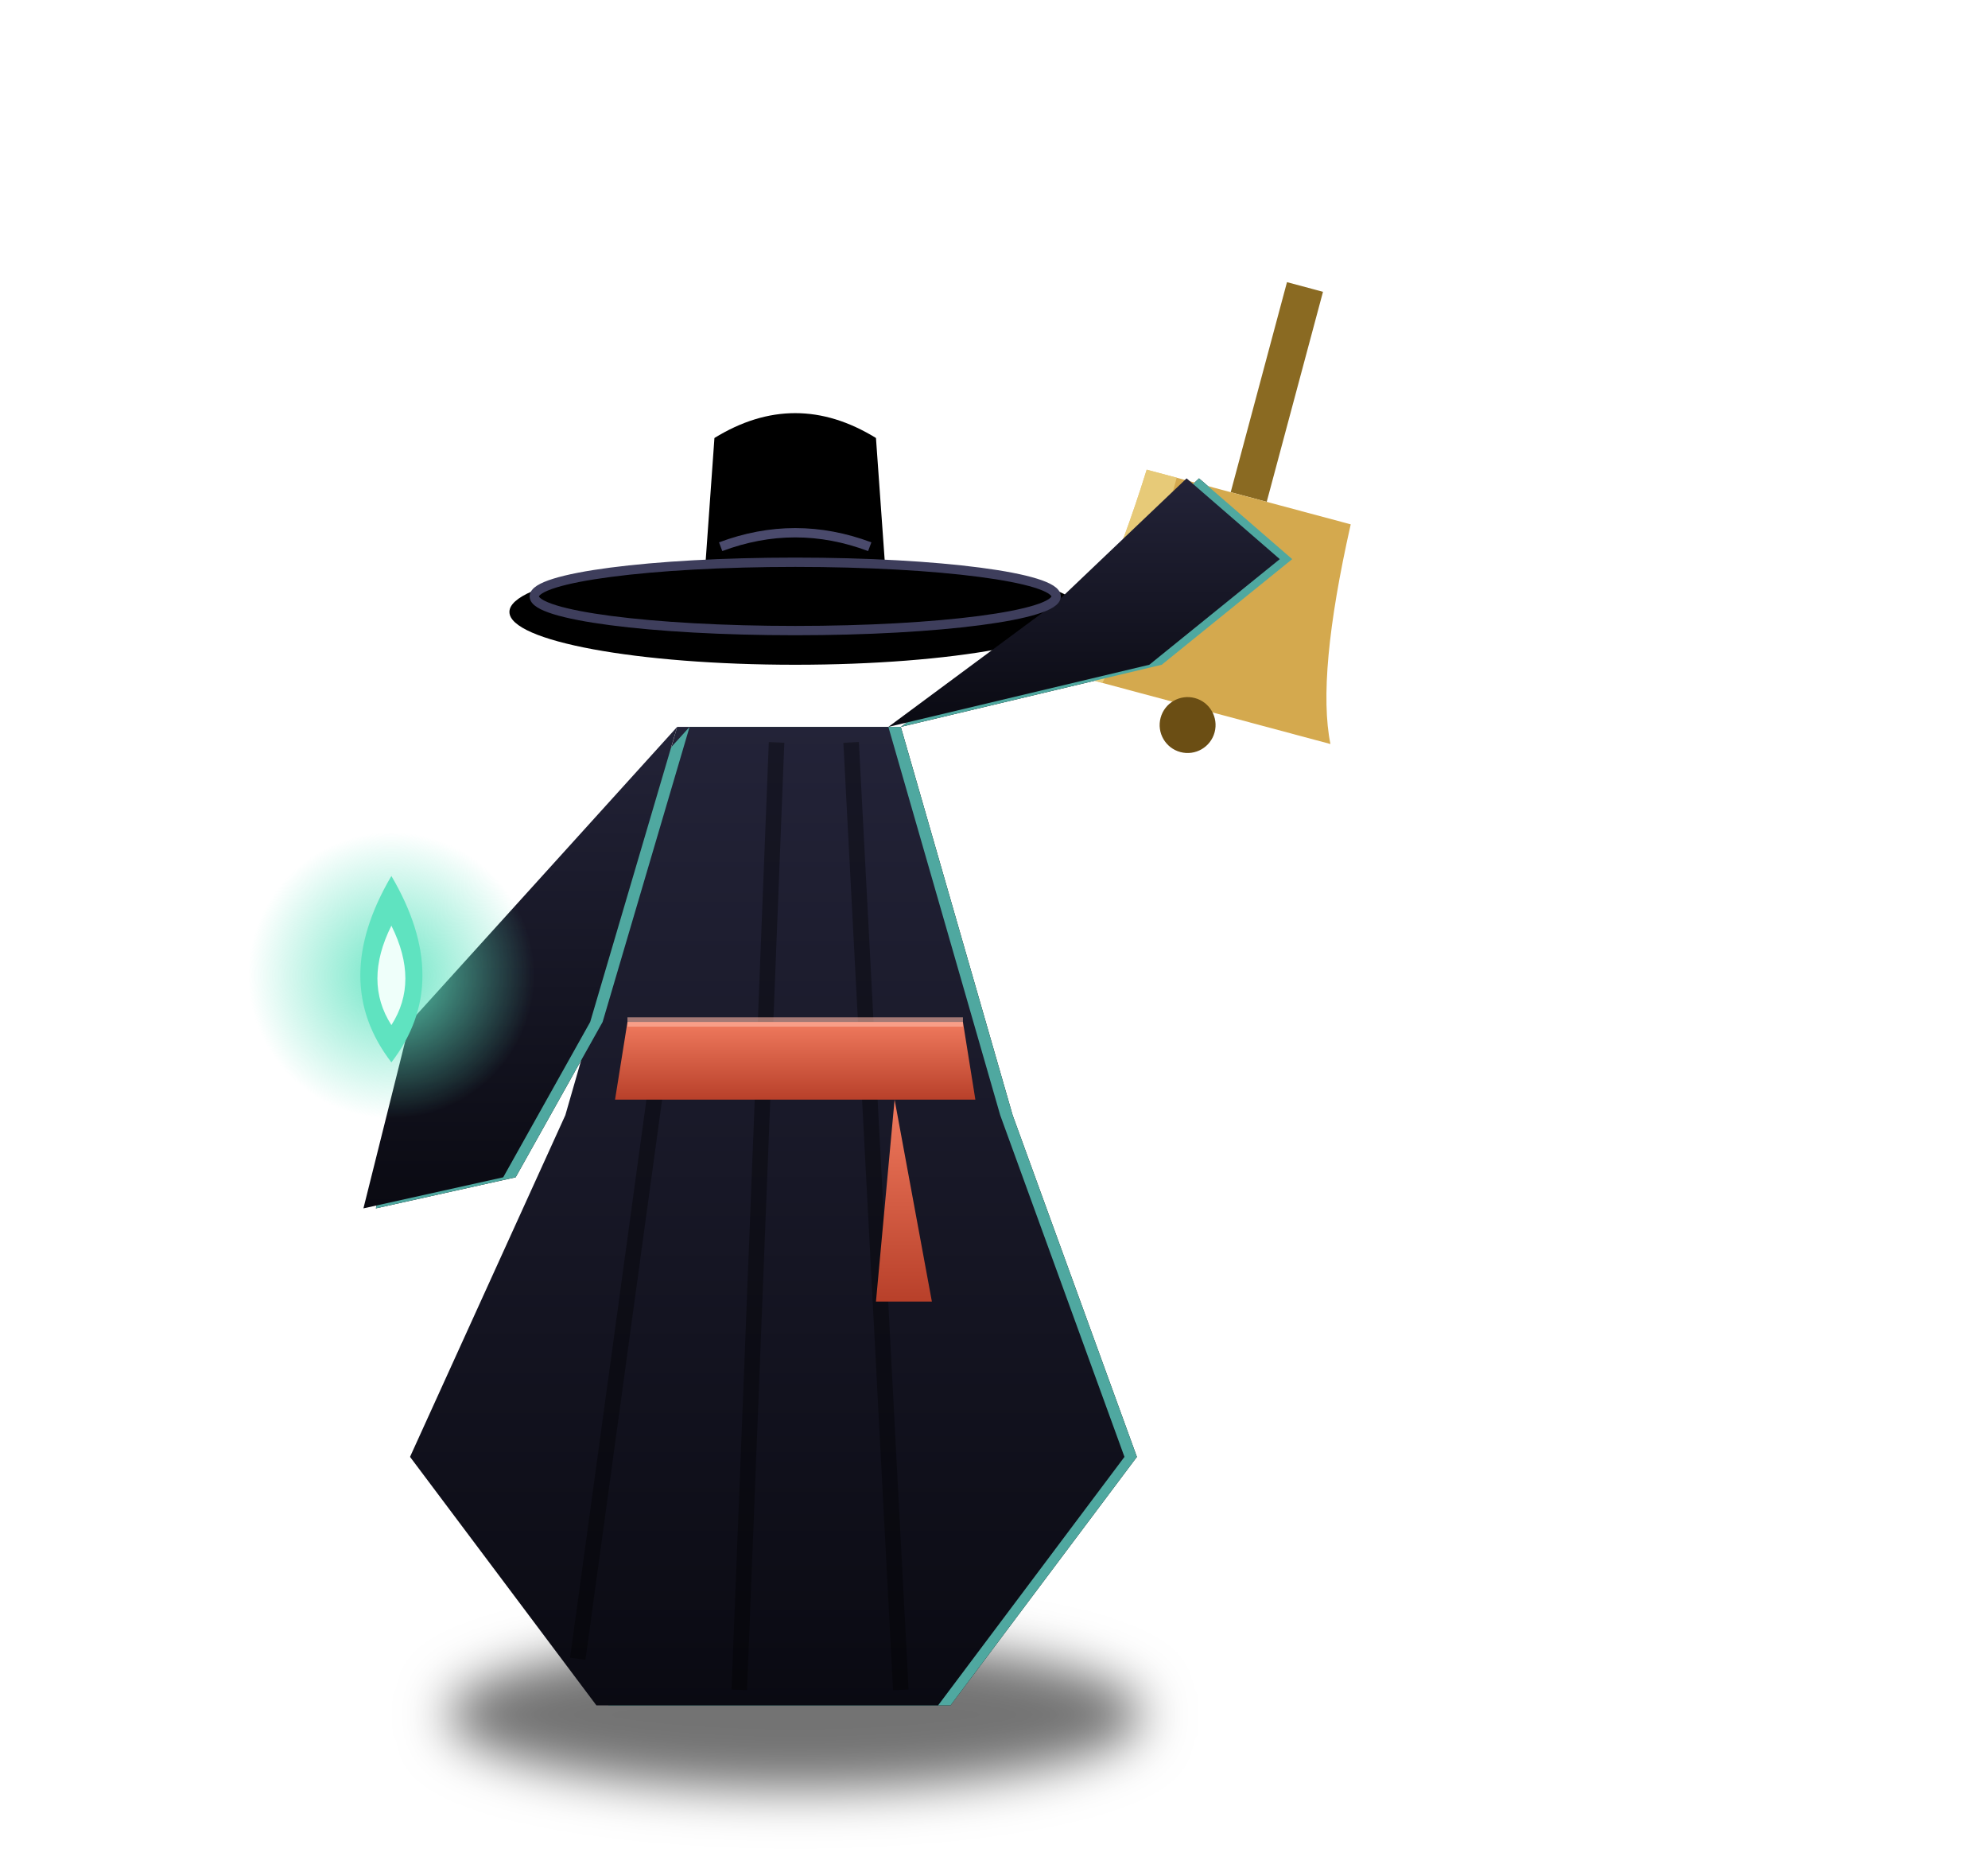
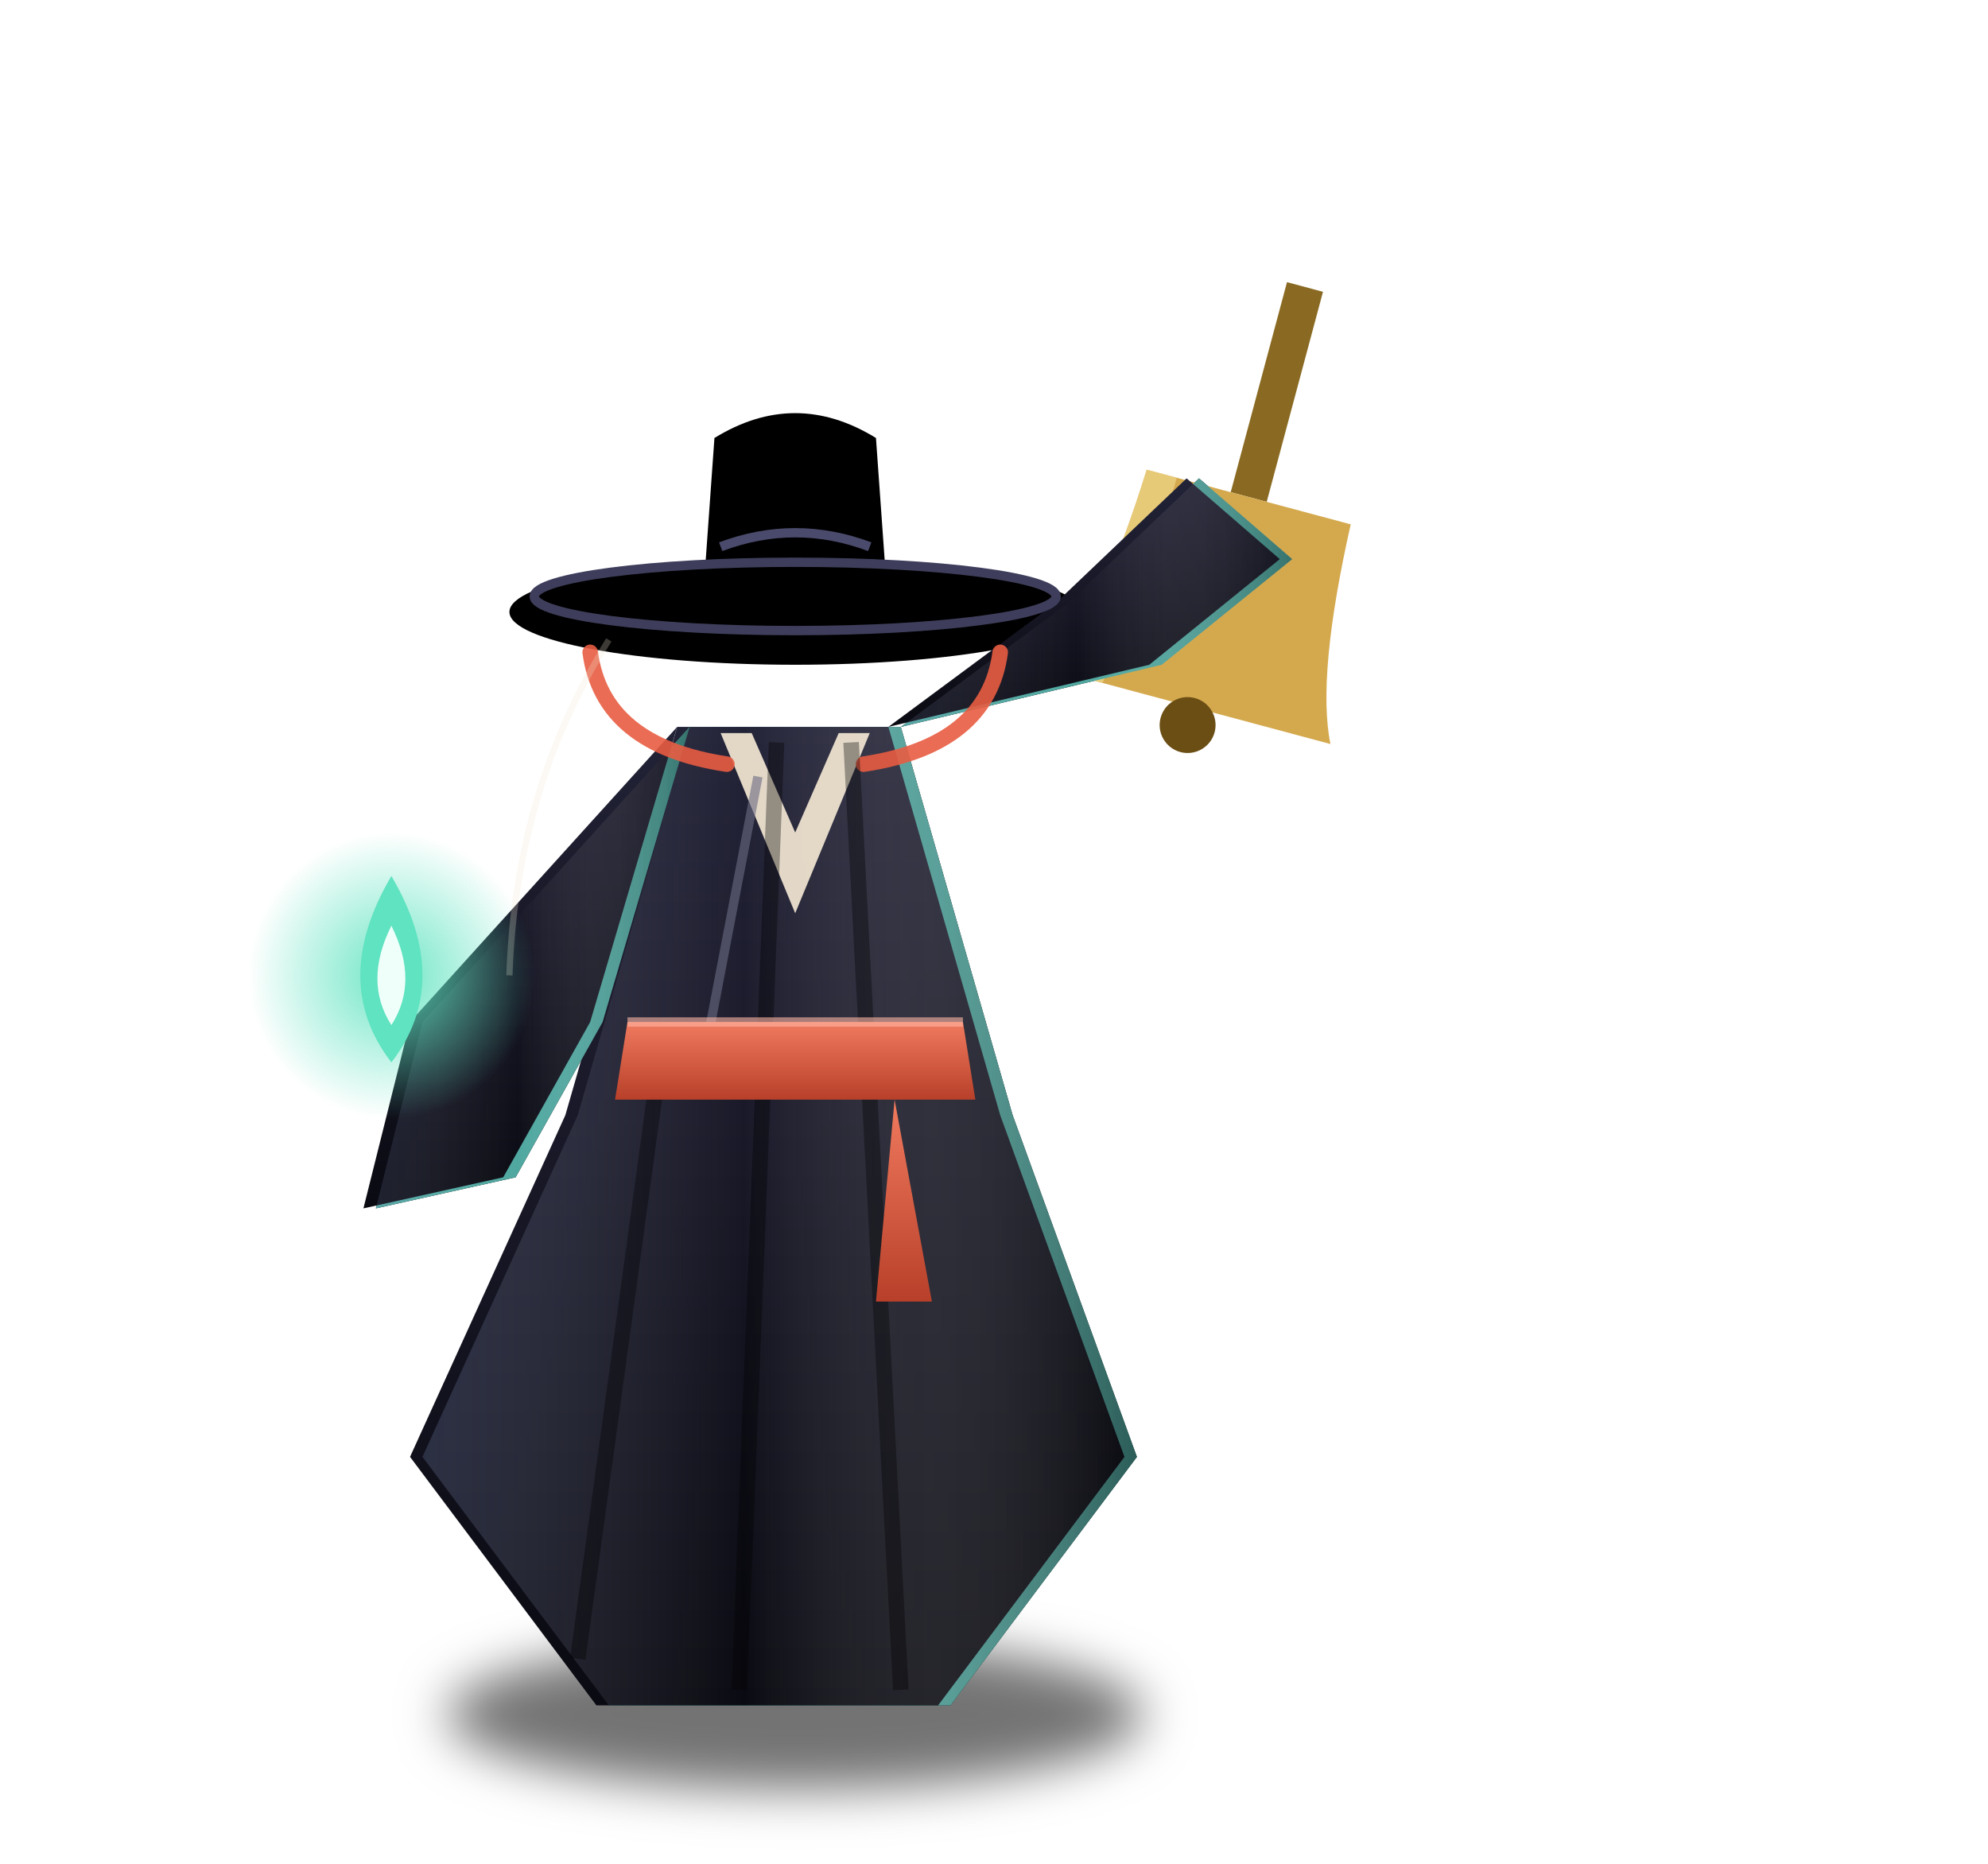
<svg xmlns="http://www.w3.org/2000/svg" xmlns:xlink="http://www.w3.org/1999/xlink" width="320" height="300" viewBox="0 0 320 300">
  <defs>
    <linearGradient id="body" x1="0" y1="0" x2="0" y2="1">
      <stop offset="0" stop-color="#232338" stop-opacity="1" />
      <stop offset="1" stop-color="#0A0A12" stop-opacity="1" />
    </linearGradient>
    <linearGradient id="band" x1="0" y1="0" x2="0" y2="1">
      <stop offset="0" stop-color="#F07A5E" stop-opacity="1" />
      <stop offset="1" stop-color="#B8402A" stop-opacity="1" />
    </linearGradient>
    <linearGradient id="hat" x1="0" y1="0" x2="0" y2="1">
      <stop offset="0" stop-color="#2E2E46" stop-opacity="1" />
      <stop offset="1" stop-color="#0E0E18" stop-opacity="1" />
    </linearGradient>
    <radialGradient id="soul">
      <stop offset="0" stop-color="#5FE3C0" stop-opacity="0.9" />
      <stop offset="1" stop-color="#5FE3C0" stop-opacity="0" />
    </radialGradient>
    <radialGradient id="orb">
      <stop offset="0" stop-color="#5FE3C0" stop-opacity="1" />
      <stop offset="1" stop-color="#5FE3C0" stop-opacity="0" />
    </radialGradient>
+     <linearGradient id="vol" x1="0" x2="1">
+       <stop offset="0" stop-color="#8FA0D0" stop-opacity=".22" />
+       <stop offset=".45" stop-color="#fff" stop-opacity="0" />
+       <stop offset="1" stop-color="#000" stop-opacity=".45" />
+     </linearGradient>
    <filter id="blur4" x="-50%" y="-50%" width="200%" height="200%">
      <feGaussianBlur stdDeviation="4" />
    </filter>
    <filter id="blur2" x="-50%" y="-50%" width="200%" height="200%">
      <feGaussianBlur stdDeviation="2" />
    </filter>
    <filter id="blur8" x="-80%" y="-80%" width="260%" height="260%">
      <feGaussianBlur stdDeviation="8" />
    </filter>
  </defs>
  <ellipse cx="128" cy="276" rx="56" ry="12" fill="#000" opacity="0.55" filter="url(#blur4)" />
  <g transform="rotate(0 128 276) translate(128,97) scale(0.5)">
    <g id="coat">
      <path d="M-34,40 L34,40 L70,165 L110,275 L50,355 L-60,355 L-120,275 L-70,165 Z" />
    </g>
    <g id="hat">
      <ellipse cx="0" cy="3" rx="92" ry="17" />
      <path d="M-30,3 L-26,-53 Q0,-69 26,-53 L30,3 Z" />
    </g>
    <g id="arms">
      <path d="M-34,40 L-120,135 L-135,195 L-90,185 L-62,135 Z" />
      <path d="M34,40 L118,20 L160,-14 L130,-40 L88,0 Z" />
    </g>
    <g transform="translate(146,-34) rotate(15)">
      <rect x="-6" y="-70" width="12" height="70" fill="#8A6A22" />
      <path d="M-34,0 Q-36,50 -46,70 L46,70 Q36,50 34,0 Z" fill="#D4A94E" />
      <path d="M-34,0 Q-36,50 -46,70 L-30,70 Q-24,40 -24,0 Z" fill="#F0D88A" opacity=".7" />
      <circle cx="0" cy="76" r="9" fill="#6B4E14" />
    </g>
    <use xlink:href="#coat" fill="#4FA8A0" />
    <use xlink:href="#coat" fill="url(#body)" transform="translate(-4,0)" />
    <use xlink:href="#arms" fill="#4FA8A0" />
    <use xlink:href="#arms" fill="url(#body)" transform="translate(-4,0)" />
    <use xlink:href="#hat" fill="#4FA8A0" />
    <use xlink:href="#hat" fill="url(#hat)" transform="translate(-4,0)" />
+     <use xlink:href="#coat" fill="url(#vol)" />
+     <use xlink:href="#arms" fill="url(#vol)" opacity=".7" />
+     <path d="M-24,42 L0,100 L24,42 L14,42 L0,74 L-14,42 Z" fill="#F3E7D3" opacity=".92" />
+     <path d="M-12,56 L-30,150" stroke="#6B6B84" stroke-width="3" opacity=".6" fill="none" />
+     <path d="M-66,16 Q-62,46 -22,52 M66,16 Q62,46 22,52" stroke="#E85C41" stroke-width="5" fill="none" stroke-linecap="round" opacity=".9" />
+     <path d="M-60,12 Q-90,60 -92,120" stroke="#F3E7D3" stroke-width="2" fill="none" opacity=".25" />
    <path d="M-6,45 L-18,350 M18,45 L34,350 M-44,150 L-70,340" stroke="#000" stroke-width="5" opacity=".35" fill="none" />
    <ellipse cx="0" cy="-2" rx="84" ry="11" fill="none" stroke="#3E3E5C" stroke-width="3" />
    <path d="M-24,-18 Q0,-27 24,-18" stroke="#4A4A6C" stroke-width="3" fill="none" />
    <path d="M-54,135 L54,135 L58,160 L-58,160 Z" fill="url(#band)" />
    <path d="M32,160 L44,225 L26,225 Z" fill="url(#band)" />
    <path d="M-54,135 L54,135" stroke="#FFB8A5" stroke-width="3" opacity=".6" />
    <g transform="translate(-130,120)">
      <circle r="46" fill="url(#soul)" />
      <path d="M0,28 q-20,-26 0,-60 q20,34 0,60" fill="#5FE3C0" />
      <path d="M0,16 q-9,-14 0,-32 q9,18 0,32" fill="#EFFFFA" />
    </g>
  </g>
</svg>
